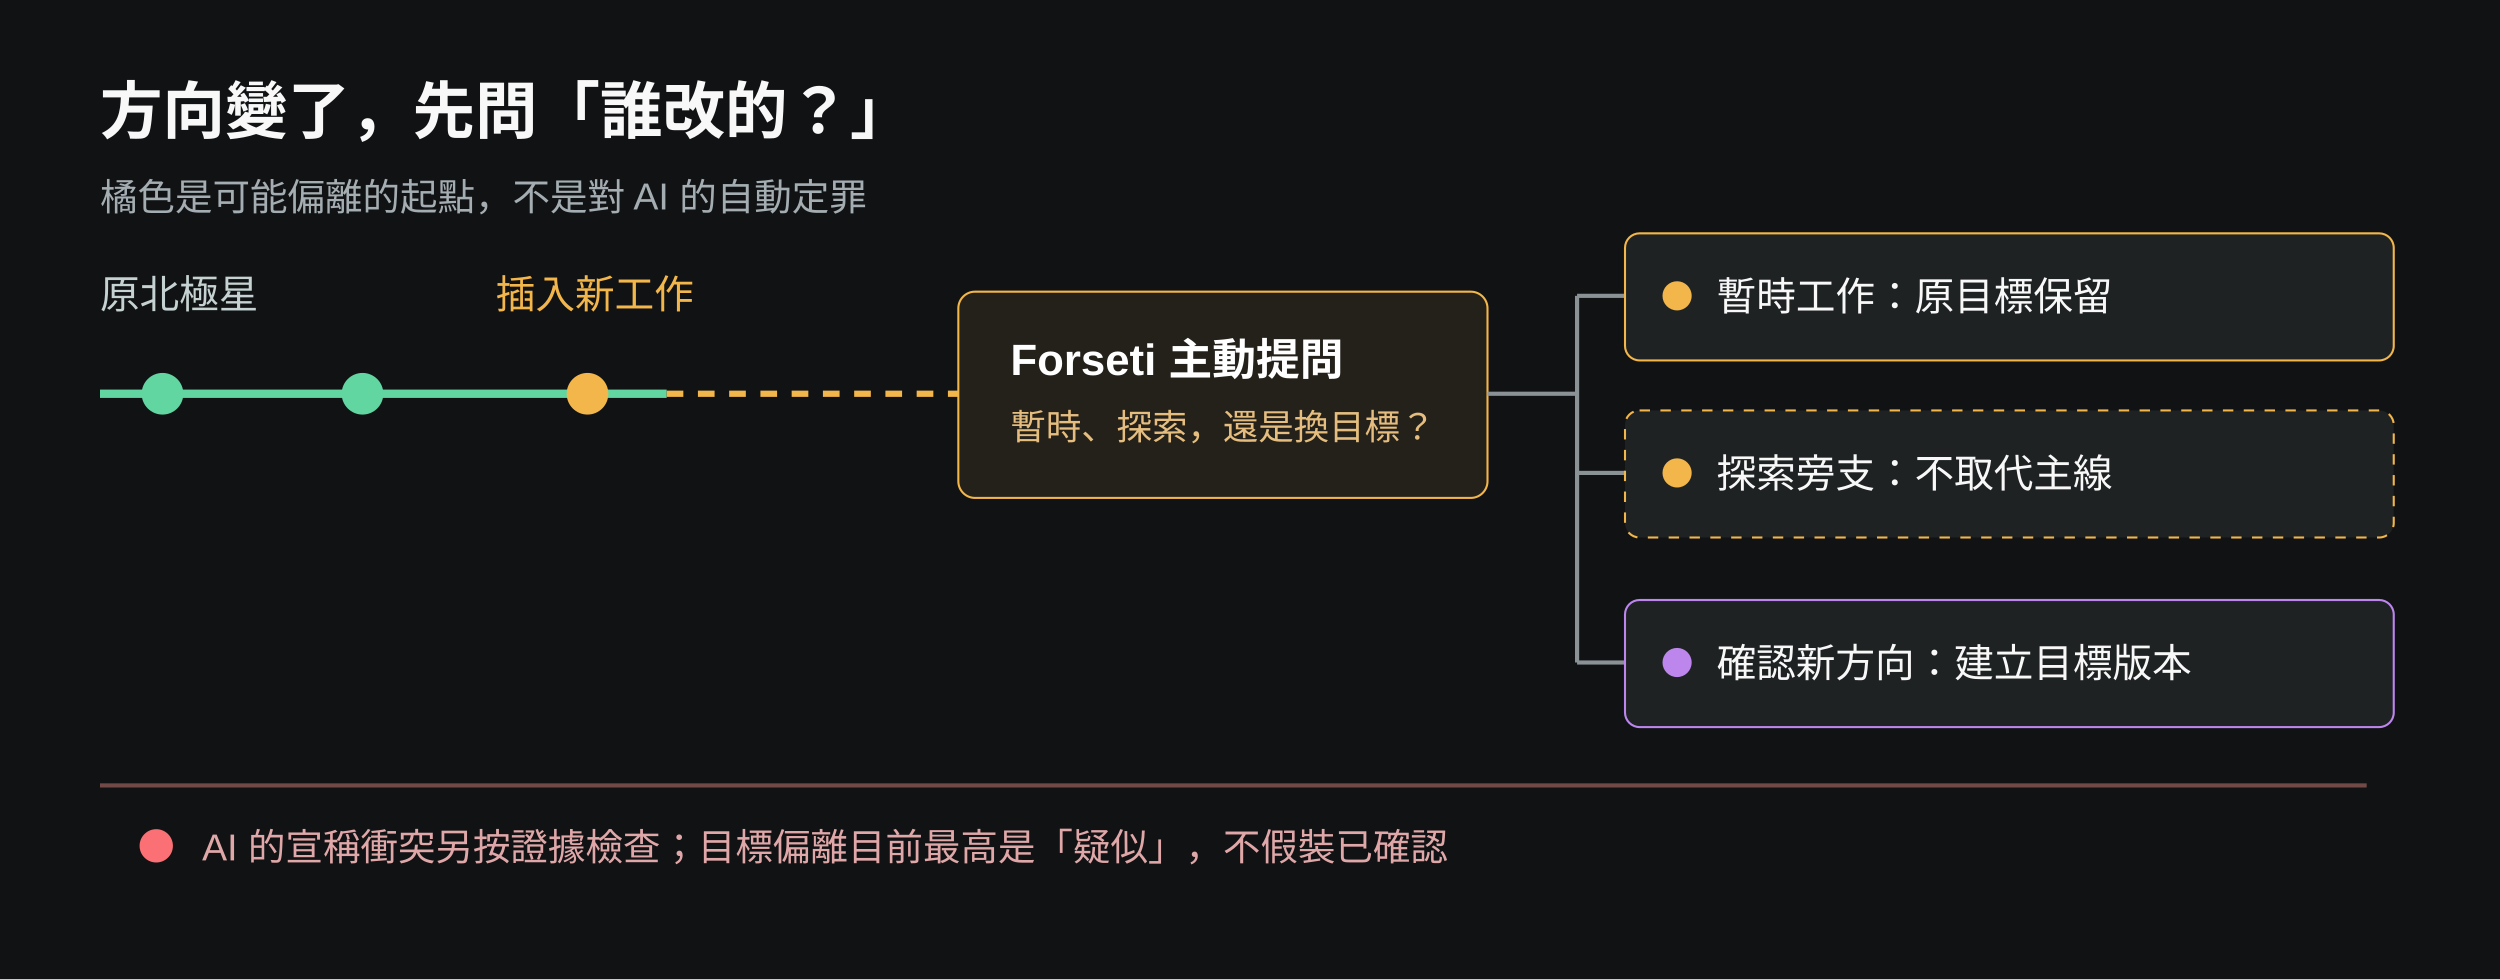
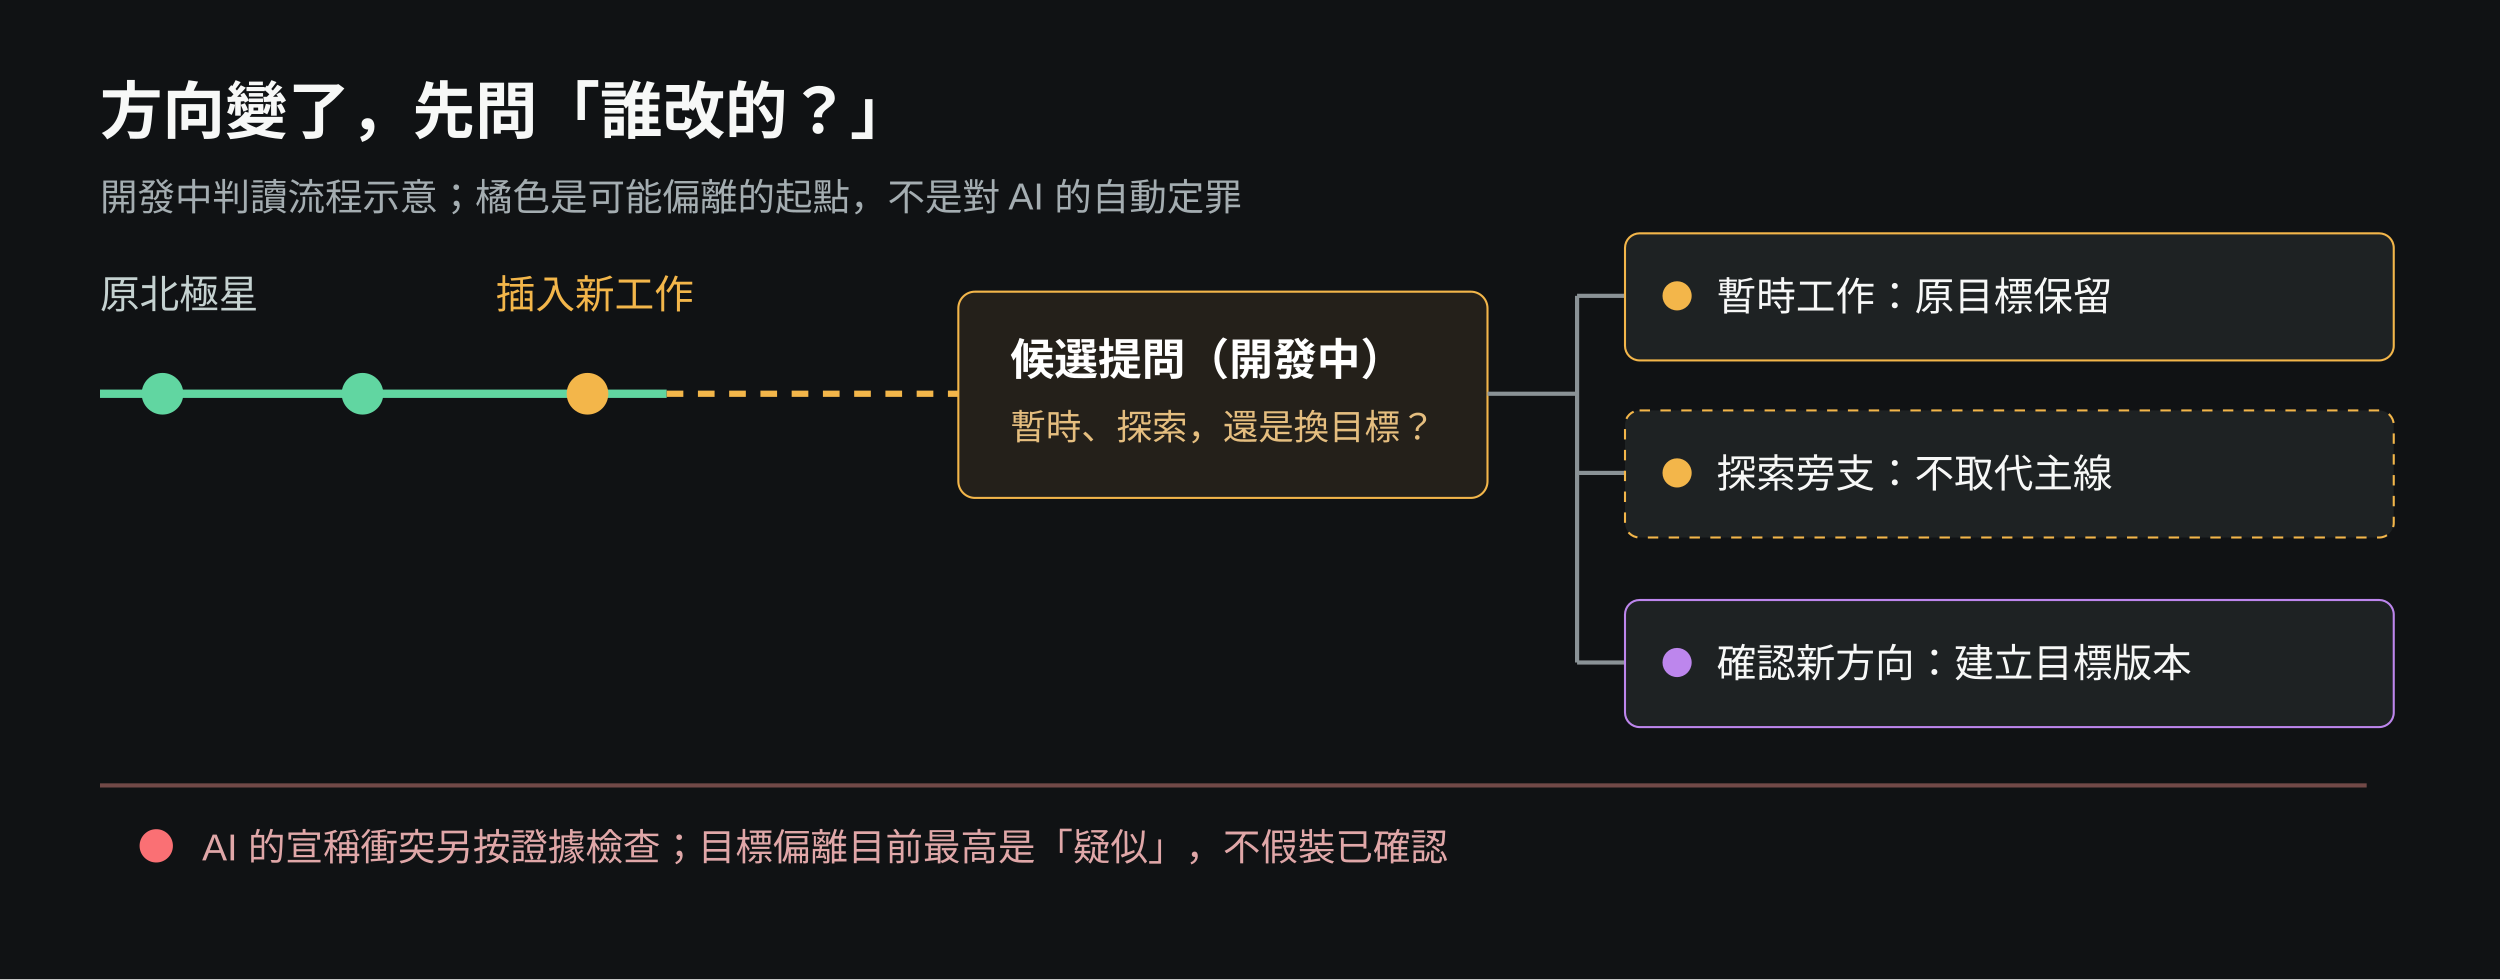
<svg xmlns="http://www.w3.org/2000/svg" viewBox="0 0 1200 470" role="img" aria-labelledby="title desc">
  <rect width="1200" height="470" fill="#101214" />
  <g font-family="-apple-system,BlinkMacSystemFont,Arial,sans-serif">
    <text x="48" y="64" fill="#f7f8f7" font-size="30" font-weight="700">方向變了，先問「誰改的？」</text>
-     <text x="48" y="101" fill="#a4adb1" font-size="18">橘色是可能偏離的起點，不是對 AI 的自動定罪</text>
+     <text x="48" y="101" fill="#a4adb1" font-size="18">開發中判讀流程示意；橘色是可能偏離的起點，不是對 AI 的自動定罪</text>
    <path d="M48 189H320" stroke="#61d6a1" stroke-width="4" />
    <circle cx="78" cy="189" r="10" fill="#61d6a1" />
    <circle cx="174" cy="189" r="10" fill="#61d6a1" />
    <circle cx="282" cy="189" r="10" fill="#f3b64a" />
    <text x="48" y="148" fill="#c5d2d1" font-size="19">原北極星</text>
    <text x="238" y="148" fill="#f3b64a" font-size="19">插入新工作</text>
    <path d="M320 189H460" stroke="#f3b64a" stroke-width="3" stroke-dasharray="8 7" />
    <rect x="460" y="140" width="254" height="99" rx="8" fill="#24201a" stroke="#f3b64a" />
-     <text x="485" y="180" fill="#fff" font-size="21" font-weight="700">Forseti 主動提問</text>
+     <text x="485" y="180" fill="#fff" font-size="21" font-weight="700">候選提問（開發中）</text>
    <text x="485" y="211" fill="#e5be7f" font-size="17">暫時、探索，還是換目標？</text>
    <path d="M714 189H757M757 189V318M757 189V142" fill="none" stroke="#8a9296" stroke-width="2" />
    <path d="M757 142H780M757 227H780M757 318H780" stroke="#8a9296" stroke-width="2" />
    <rect x="780" y="112" width="369" height="61" rx="7" fill="#1e2223" stroke="#f3b64a" />
    <circle cx="805" cy="142" r="7" fill="#f3b64a" />
    <text x="824" y="149" fill="#f7f8f7" font-size="19">暫時工作：原目標保留</text>
    <rect x="780" y="197" width="369" height="61" rx="7" fill="#1e2223" stroke="#f3b64a" stroke-dasharray="5 5" />
    <circle cx="805" cy="227" r="7" fill="#f3b64a" />
    <text x="824" y="234" fill="#f7f8f7" font-size="19">探索旁支：不取代主線</text>
    <rect x="780" y="288" width="369" height="61" rx="7" fill="#1e2223" stroke="#bd86ed" />
    <circle cx="805" cy="318" r="7" fill="#bd86ed" />
    <text x="824" y="325" fill="#f7f8f7" font-size="19">確認新方向：建立目標版本</text>
    <path d="M48 377H1136" stroke="#714947" stroke-width="2" />
    <circle cx="75" cy="406" r="8" fill="#fa7074" />
    <text x="97" y="413" fill="#e0a7a8" font-size="18">AI 的宣稱衝突另按證據檢查；目標偏離目前最高是「疑似」，不假裝已確認</text>
  </g>
</svg>
